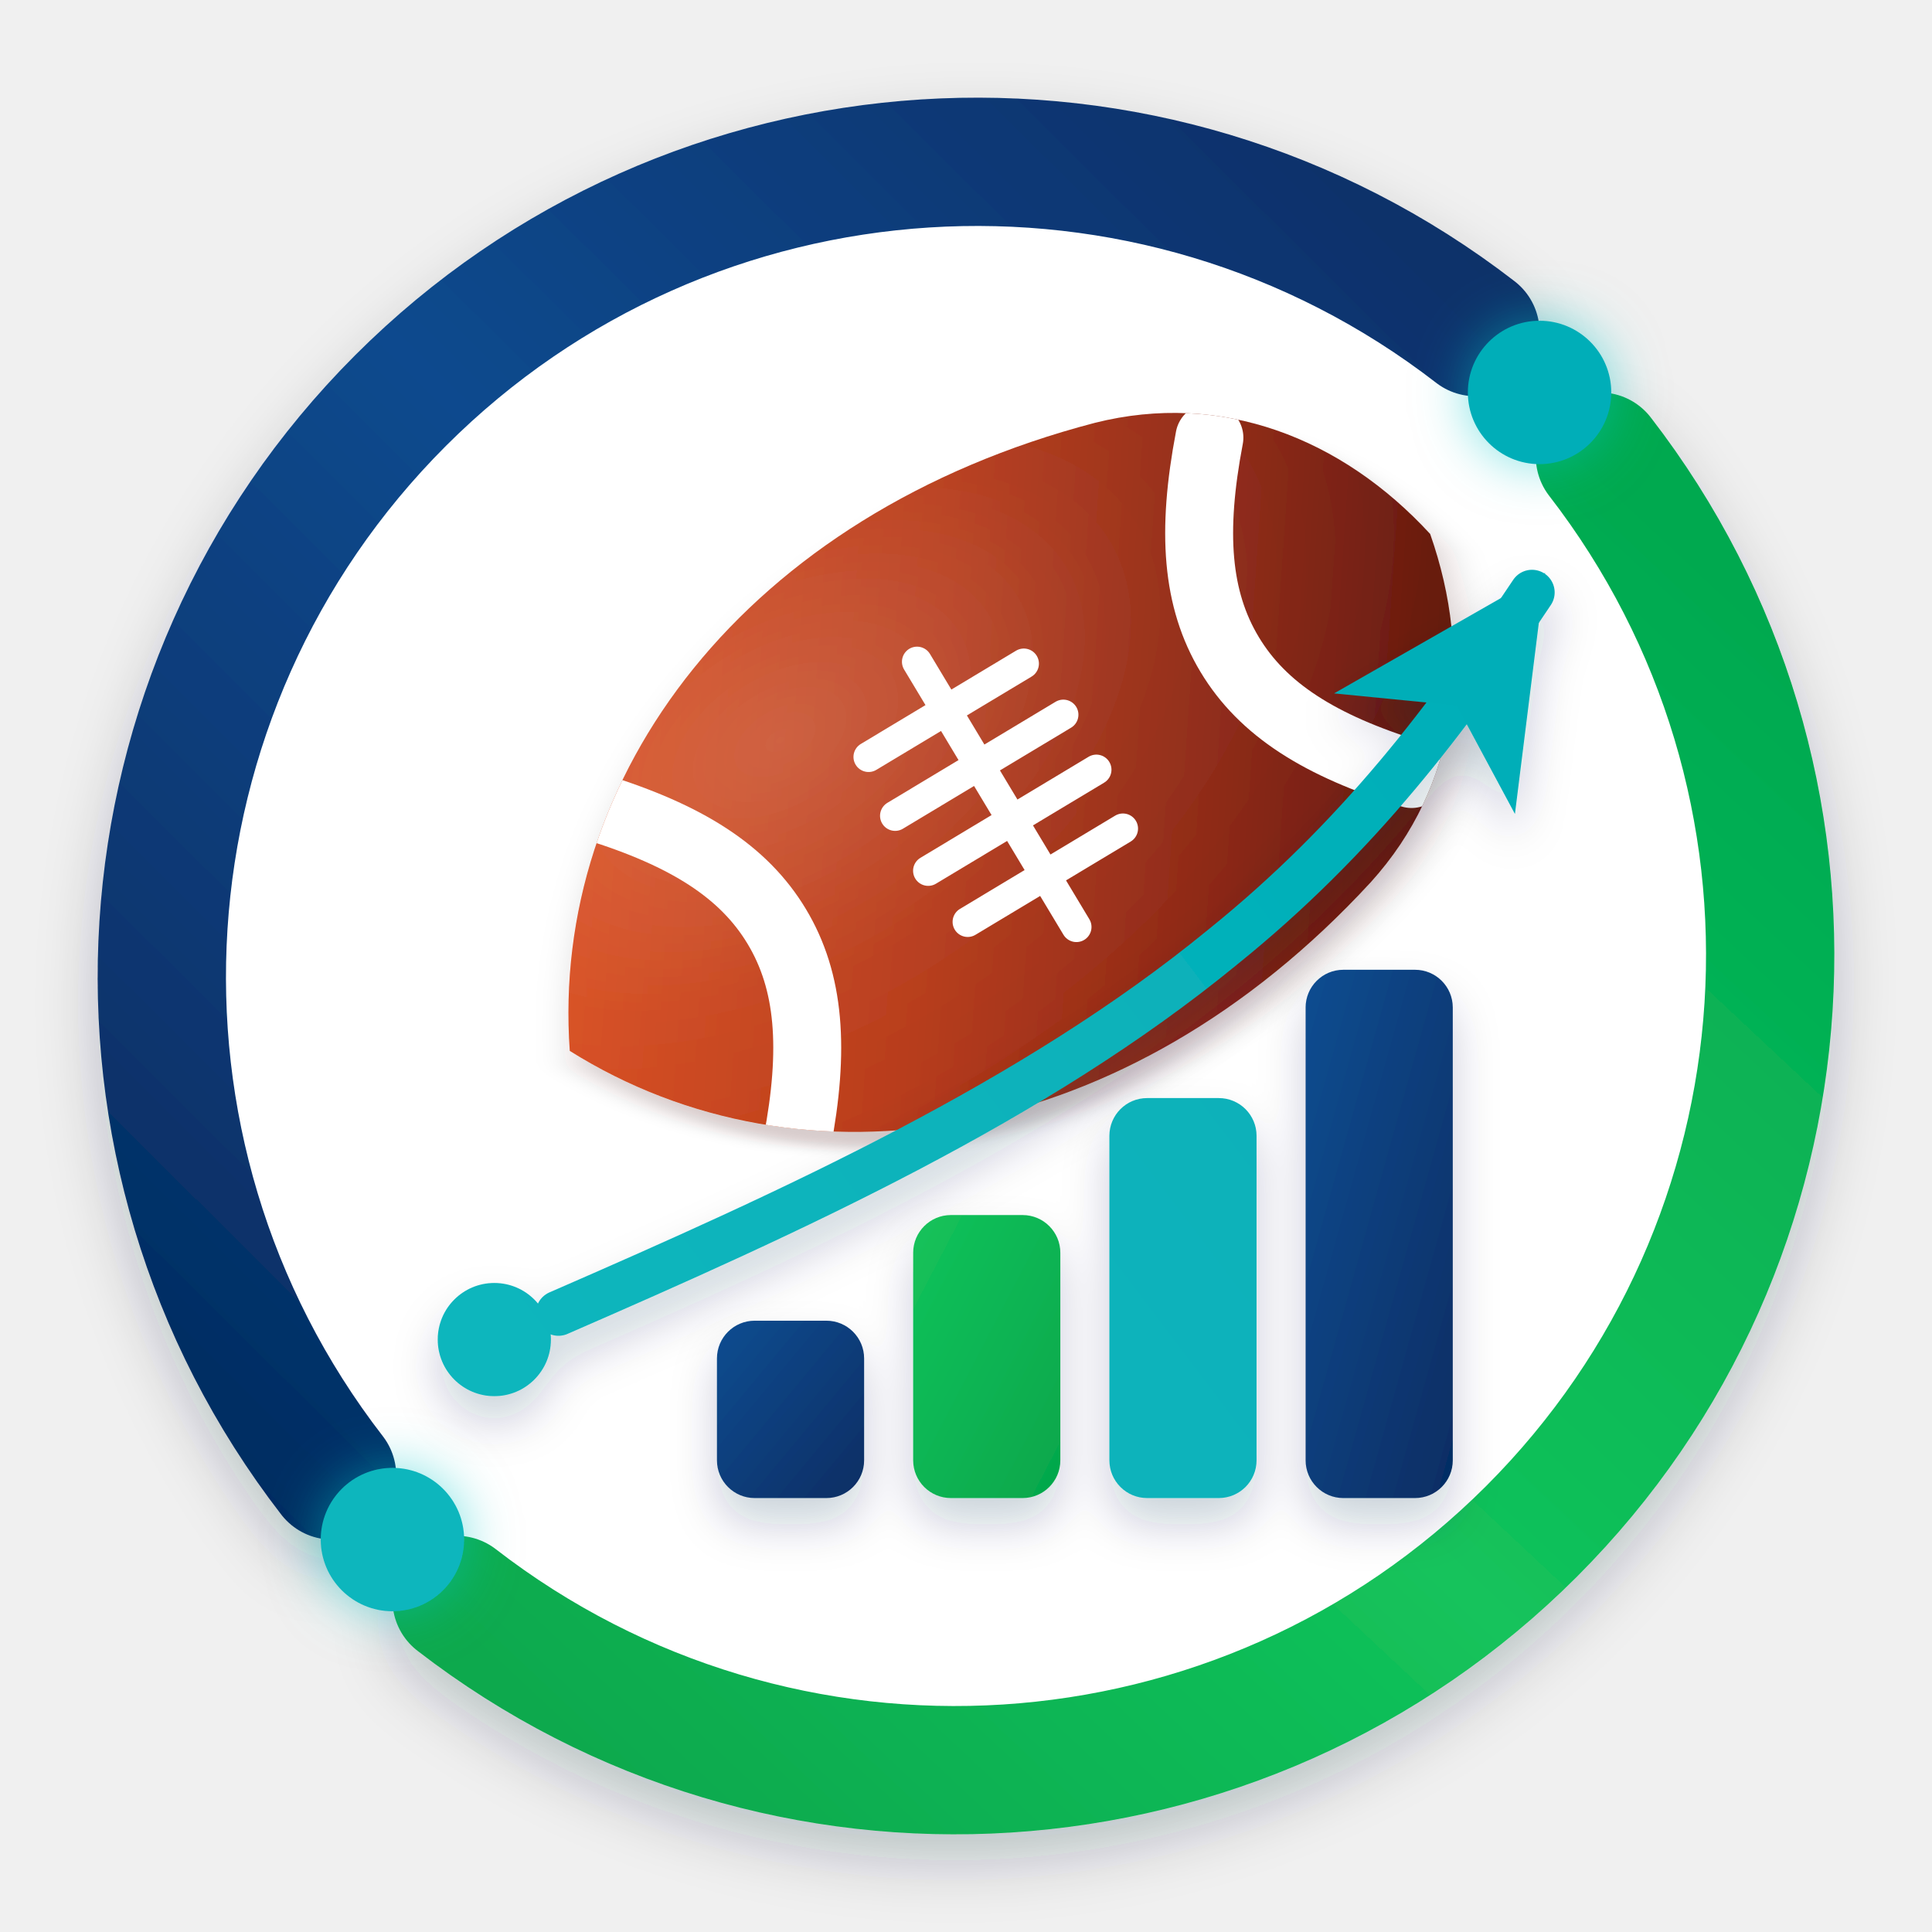
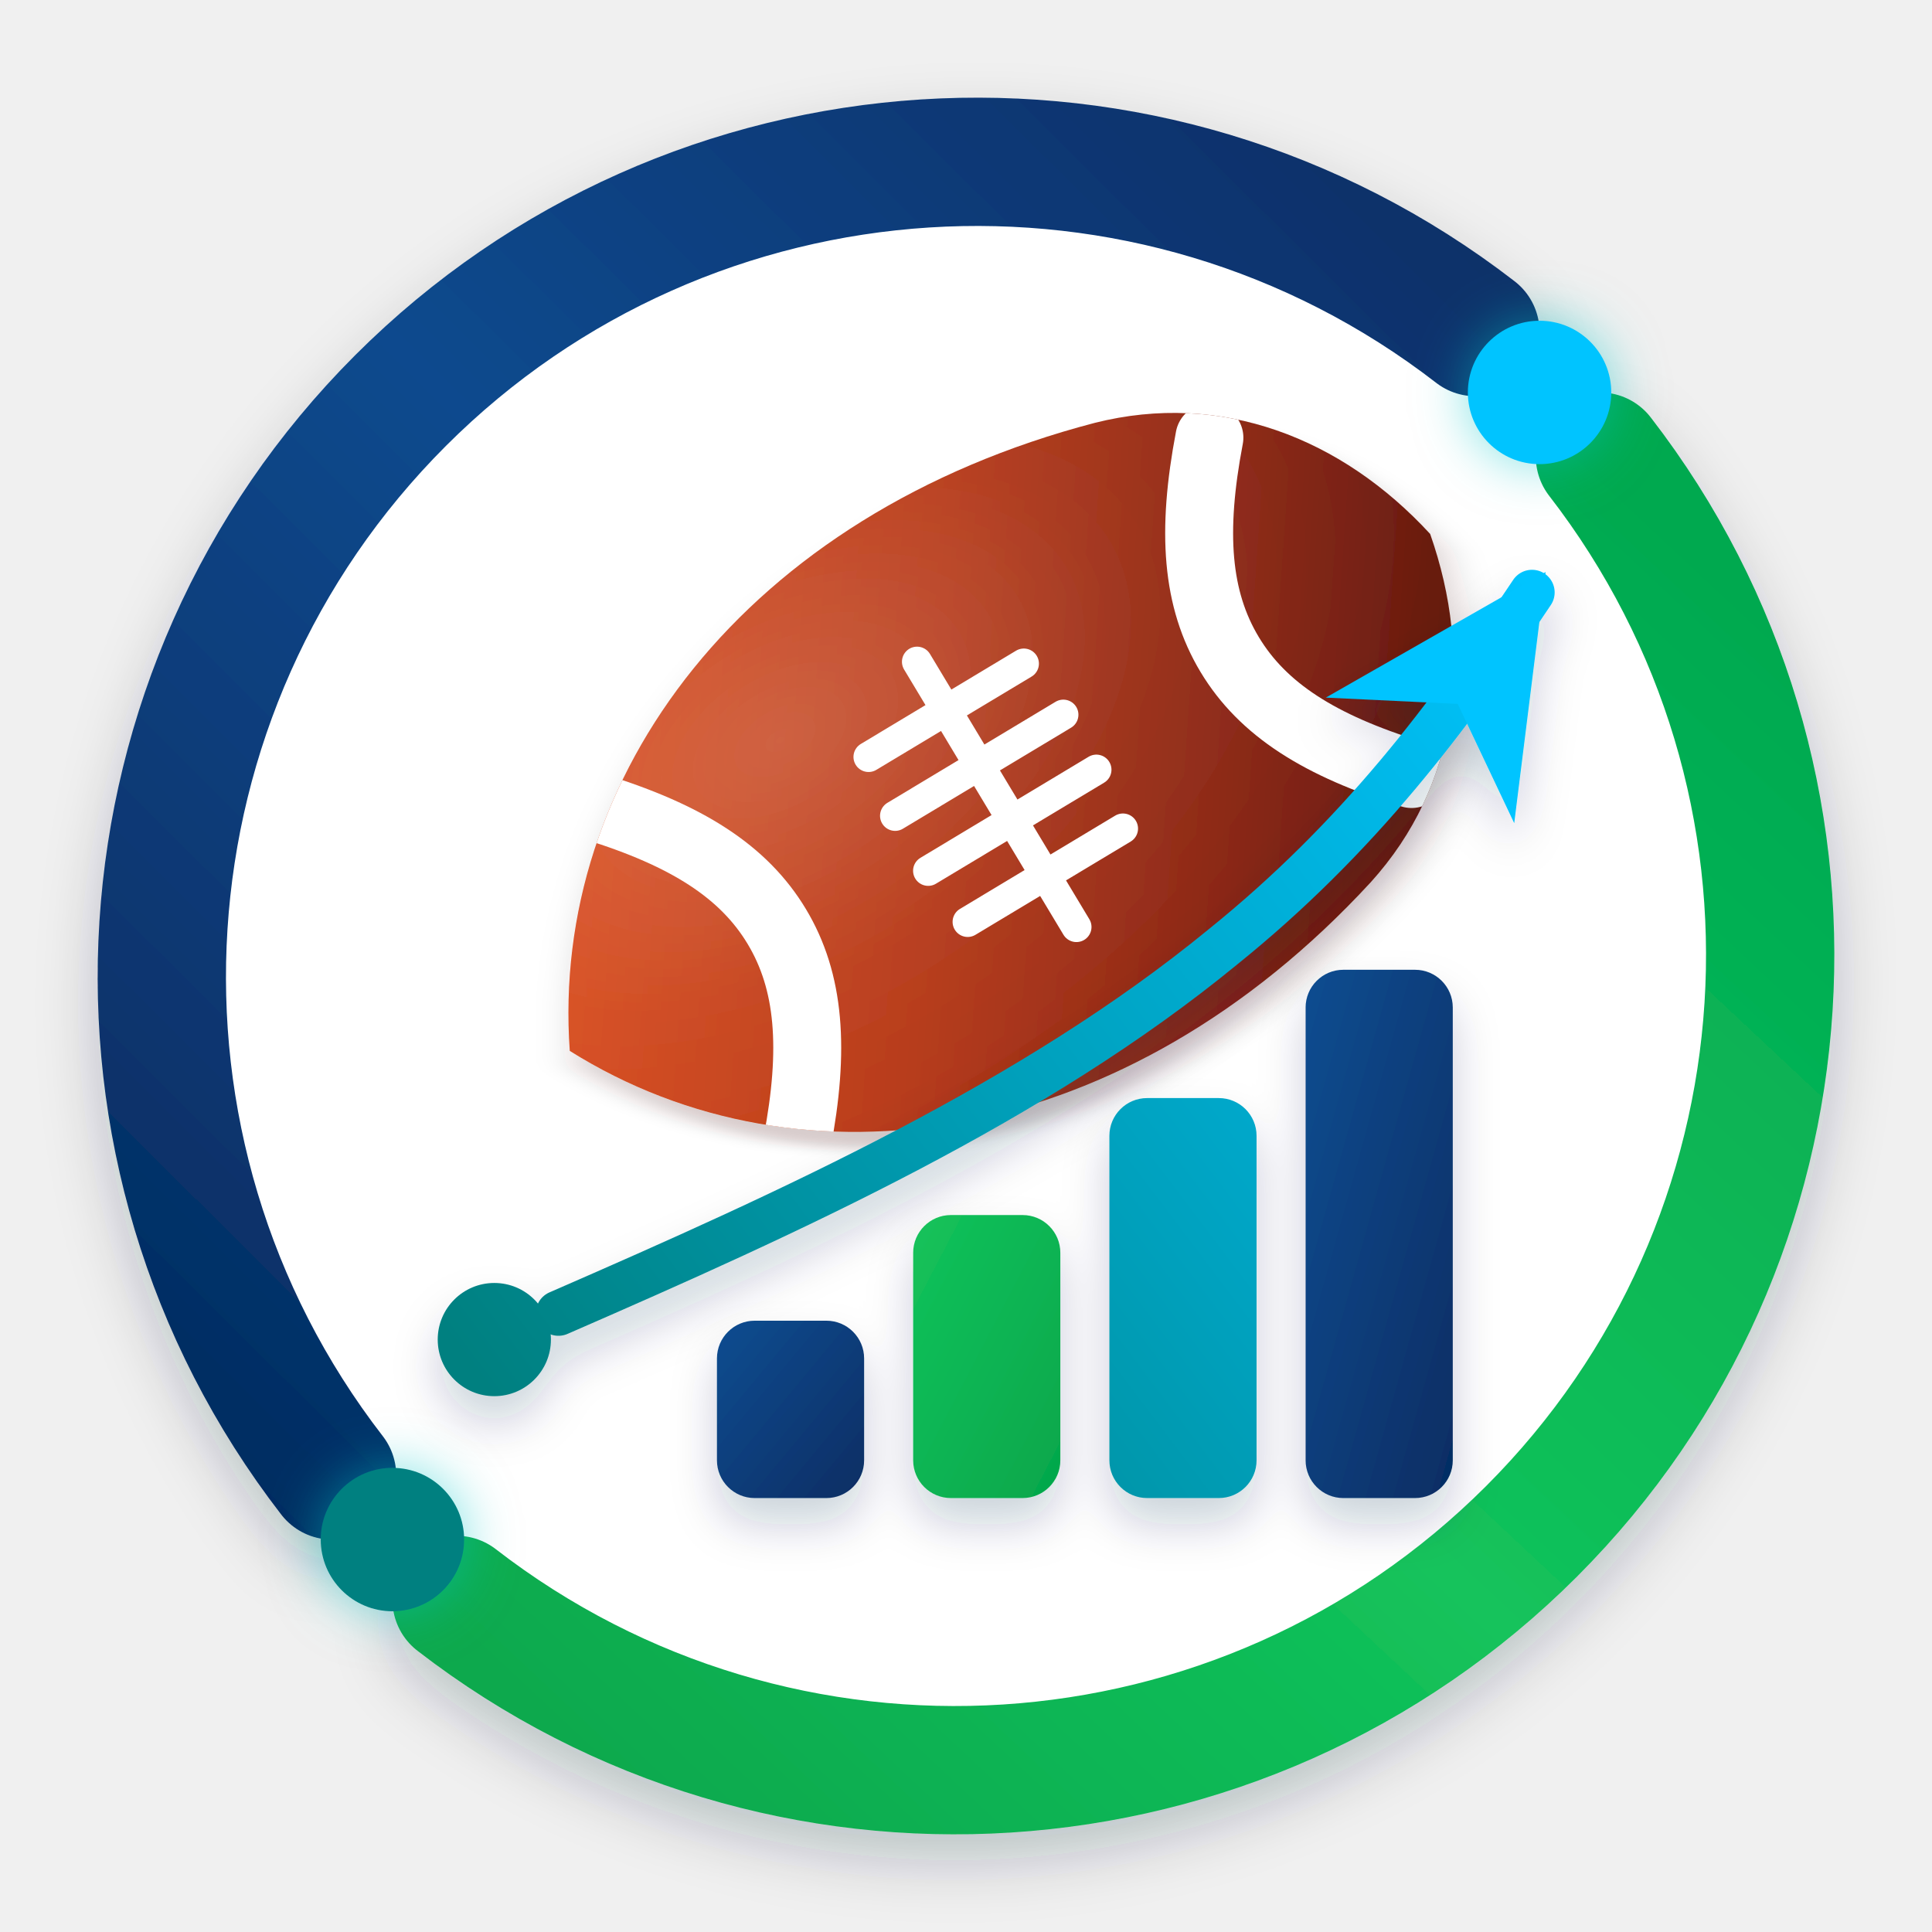
<svg xmlns="http://www.w3.org/2000/svg" viewBox="0 0 512 512" role="img" aria-labelledby="title desc">
  <defs>
    <linearGradient id="blueRing" x1="84" y1="414" x2="414" y2="82" gradientUnits="userSpaceOnUse">
      <stop offset="0" stop-color="#052c61" />
      <stop offset="0.52" stop-color="#0d4a8e" />
      <stop offset="1" stop-color="#072f68" />
    </linearGradient>
    <linearGradient id="greenRing" x1="410" y1="108" x2="112" y2="426" gradientUnits="userSpaceOnUse">
      <stop offset="0" stop-color="#00a950" />
      <stop offset="0.56" stop-color="#13c35b" />
      <stop offset="1" stop-color="#08a94e" />
    </linearGradient>
    <linearGradient id="teal" x1="126" y1="364" x2="405" y2="153" gradientUnits="userSpaceOnUse">
-       <stop offset="0" stop-color="#11b6bd" />
-       <stop offset="1" stop-color="#00aeb8" />
+       <stop offset="0" stop-color="teal" />
+       <stop offset="1" stop-color="#00c4ff" />
    </linearGradient>
    <linearGradient id="football" x1="170" y1="148" x2="356" y2="278" gradientUnits="userSpaceOnUse">
      <stop offset="0" stop-color="#d74a1c" />
      <stop offset="0.42" stop-color="#b53716" />
      <stop offset="0.76" stop-color="#8a2513" />
      <stop offset="1" stop-color="#65190d" />
    </linearGradient>
    <radialGradient id="footballHighlight" cx="34%" cy="24%" r="78%">
      <stop offset="0" stop-color="#fff" stop-opacity="0.18" />
      <stop offset="0.48" stop-color="#fff" stop-opacity="0.05" />
      <stop offset="1" stop-color="#fff" stop-opacity="0" />
    </radialGradient>
    <linearGradient id="barBlue" x1="0" y1="0" x2="1" y2="1">
      <stop offset="0" stop-color="#0f4d91" />
      <stop offset="1" stop-color="#062d63" />
    </linearGradient>
    <linearGradient id="barGreen" x1="0" y1="0" x2="1" y2="1">
      <stop offset="0" stop-color="#14c35b" />
      <stop offset="1" stop-color="#05a64b" />
    </linearGradient>
    <filter id="outerShadow" x="-18%" y="-18%" width="136%" height="136%">
      <feDropShadow dx="0" dy="7" stdDeviation="8" flood-color="#001c3c" flood-opacity="0.22" />
    </filter>
    <filter id="objectShadow" x="-25%" y="-25%" width="150%" height="150%">
      <feDropShadow dx="0" dy="7" stdDeviation="6" flood-color="#00234b" flood-opacity="0.2" />
    </filter>
    <filter id="footballShadow" x="-20%" y="-24%" width="140%" height="150%">
      <feDropShadow dx="0" dy="5" stdDeviation="4" flood-color="#401006" flood-opacity="0.2" />
    </filter>
    <filter id="nodeGlow" x="-90%" y="-90%" width="280%" height="280%">
      <feDropShadow dx="0" dy="0" stdDeviation="7" flood-color="#14c7c8" flood-opacity="0.5" />
    </filter>
    <clipPath id="footballClip">
      <path d="M132 210 C165 145 245 112 337 139 C370 149 391 176 398 210 C391 244 370 271 337 281 C245 308 165 275 132 210Z" />
    </clipPath>
-     <marker id="arrow" viewBox="0 0 12 12" refX="10.7" refY="6" markerWidth="4.8" markerHeight="4.8" orient="auto">
-       <path d="M0 0 12 6 0 12 3.2 6Z" fill="#00aeb8" />
+     <marker id="arrow" viewBox="0 0 12 12" refX="10.7" refY="6" markerWidth="5" markerHeight="10.8" orient="auto">
+       <path d="M0 0 12 6 0 12 3.6 6Z" fill="#00c4ff" />
    </marker>
  </defs>
  <g filter="url(#outerShadow)">
    <circle cx="256" cy="256" r="204" fill="#fff" />
    <path d="M88 391 A216 216 0 0 1 391 88" fill="none" stroke="url(#blueRing)" stroke-width="34" stroke-linecap="round" />
    <path d="M424 121 A216 216 0 0 1 121 424" fill="none" stroke="url(#greenRing)" stroke-width="34" stroke-linecap="round" />
  </g>
  <g filter="url(#nodeGlow)">
    <circle cx="408" cy="104" r="19" fill="url(#teal)" />
    <circle cx="104" cy="408" r="19" fill="url(#teal)" />
  </g>
  <g transform="rotate(-31 265 210)" filter="url(#footballShadow)">
    <path d="M132 210 C165 145 245 112 337 139 C370 149 391 176 398 210 C391 244 370 271 337 281 C245 308 165 275 132 210Z" fill="url(#football)" />
    <path d="M132 210 C165 145 245 112 337 139 C370 149 391 176 398 210 C391 244 370 271 337 281 C245 308 165 275 132 210Z" fill="url(#footballHighlight)" />
    <g clip-path="url(#footballClip)">
      <path d="M171 158 C188 177 196 193 196 210 C196 227 188 243 171 262" fill="none" stroke="#fff" stroke-width="18" stroke-linecap="round" />
      <path d="M361 158 C344 177 336 193 336 210 C336 227 344 243 361 262" fill="none" stroke="#fff" stroke-width="18" stroke-linecap="round" />
    </g>
    <path d="M264 169V251 M240 184H288 M238 201H290 M238 218H290 M240 235H288" fill="none" stroke="#fff" stroke-width="8" stroke-linecap="round" />
  </g>
  <g filter="url(#objectShadow)">
    <circle cx="131" cy="355" r="15" fill="url(#teal)" />
    <path d="M148 348 C210 321 274 292 324 251 C360 222 384 190 406 157" fill="none" stroke="url(#teal)" stroke-width="12" stroke-linecap="round" marker-end="url(#arrow)" />
  </g>
  <g filter="url(#objectShadow)">
    <rect x="190" y="350" width="39" height="47" rx="10" fill="url(#barBlue)" />
    <rect x="242" y="322" width="39" height="75" rx="10" fill="url(#barGreen)" />
    <rect x="294" y="291" width="39" height="106" rx="10" fill="url(#teal)" />
    <rect x="346" y="257" width="39" height="140" rx="10" fill="url(#barBlue)" />
  </g>
</svg>
